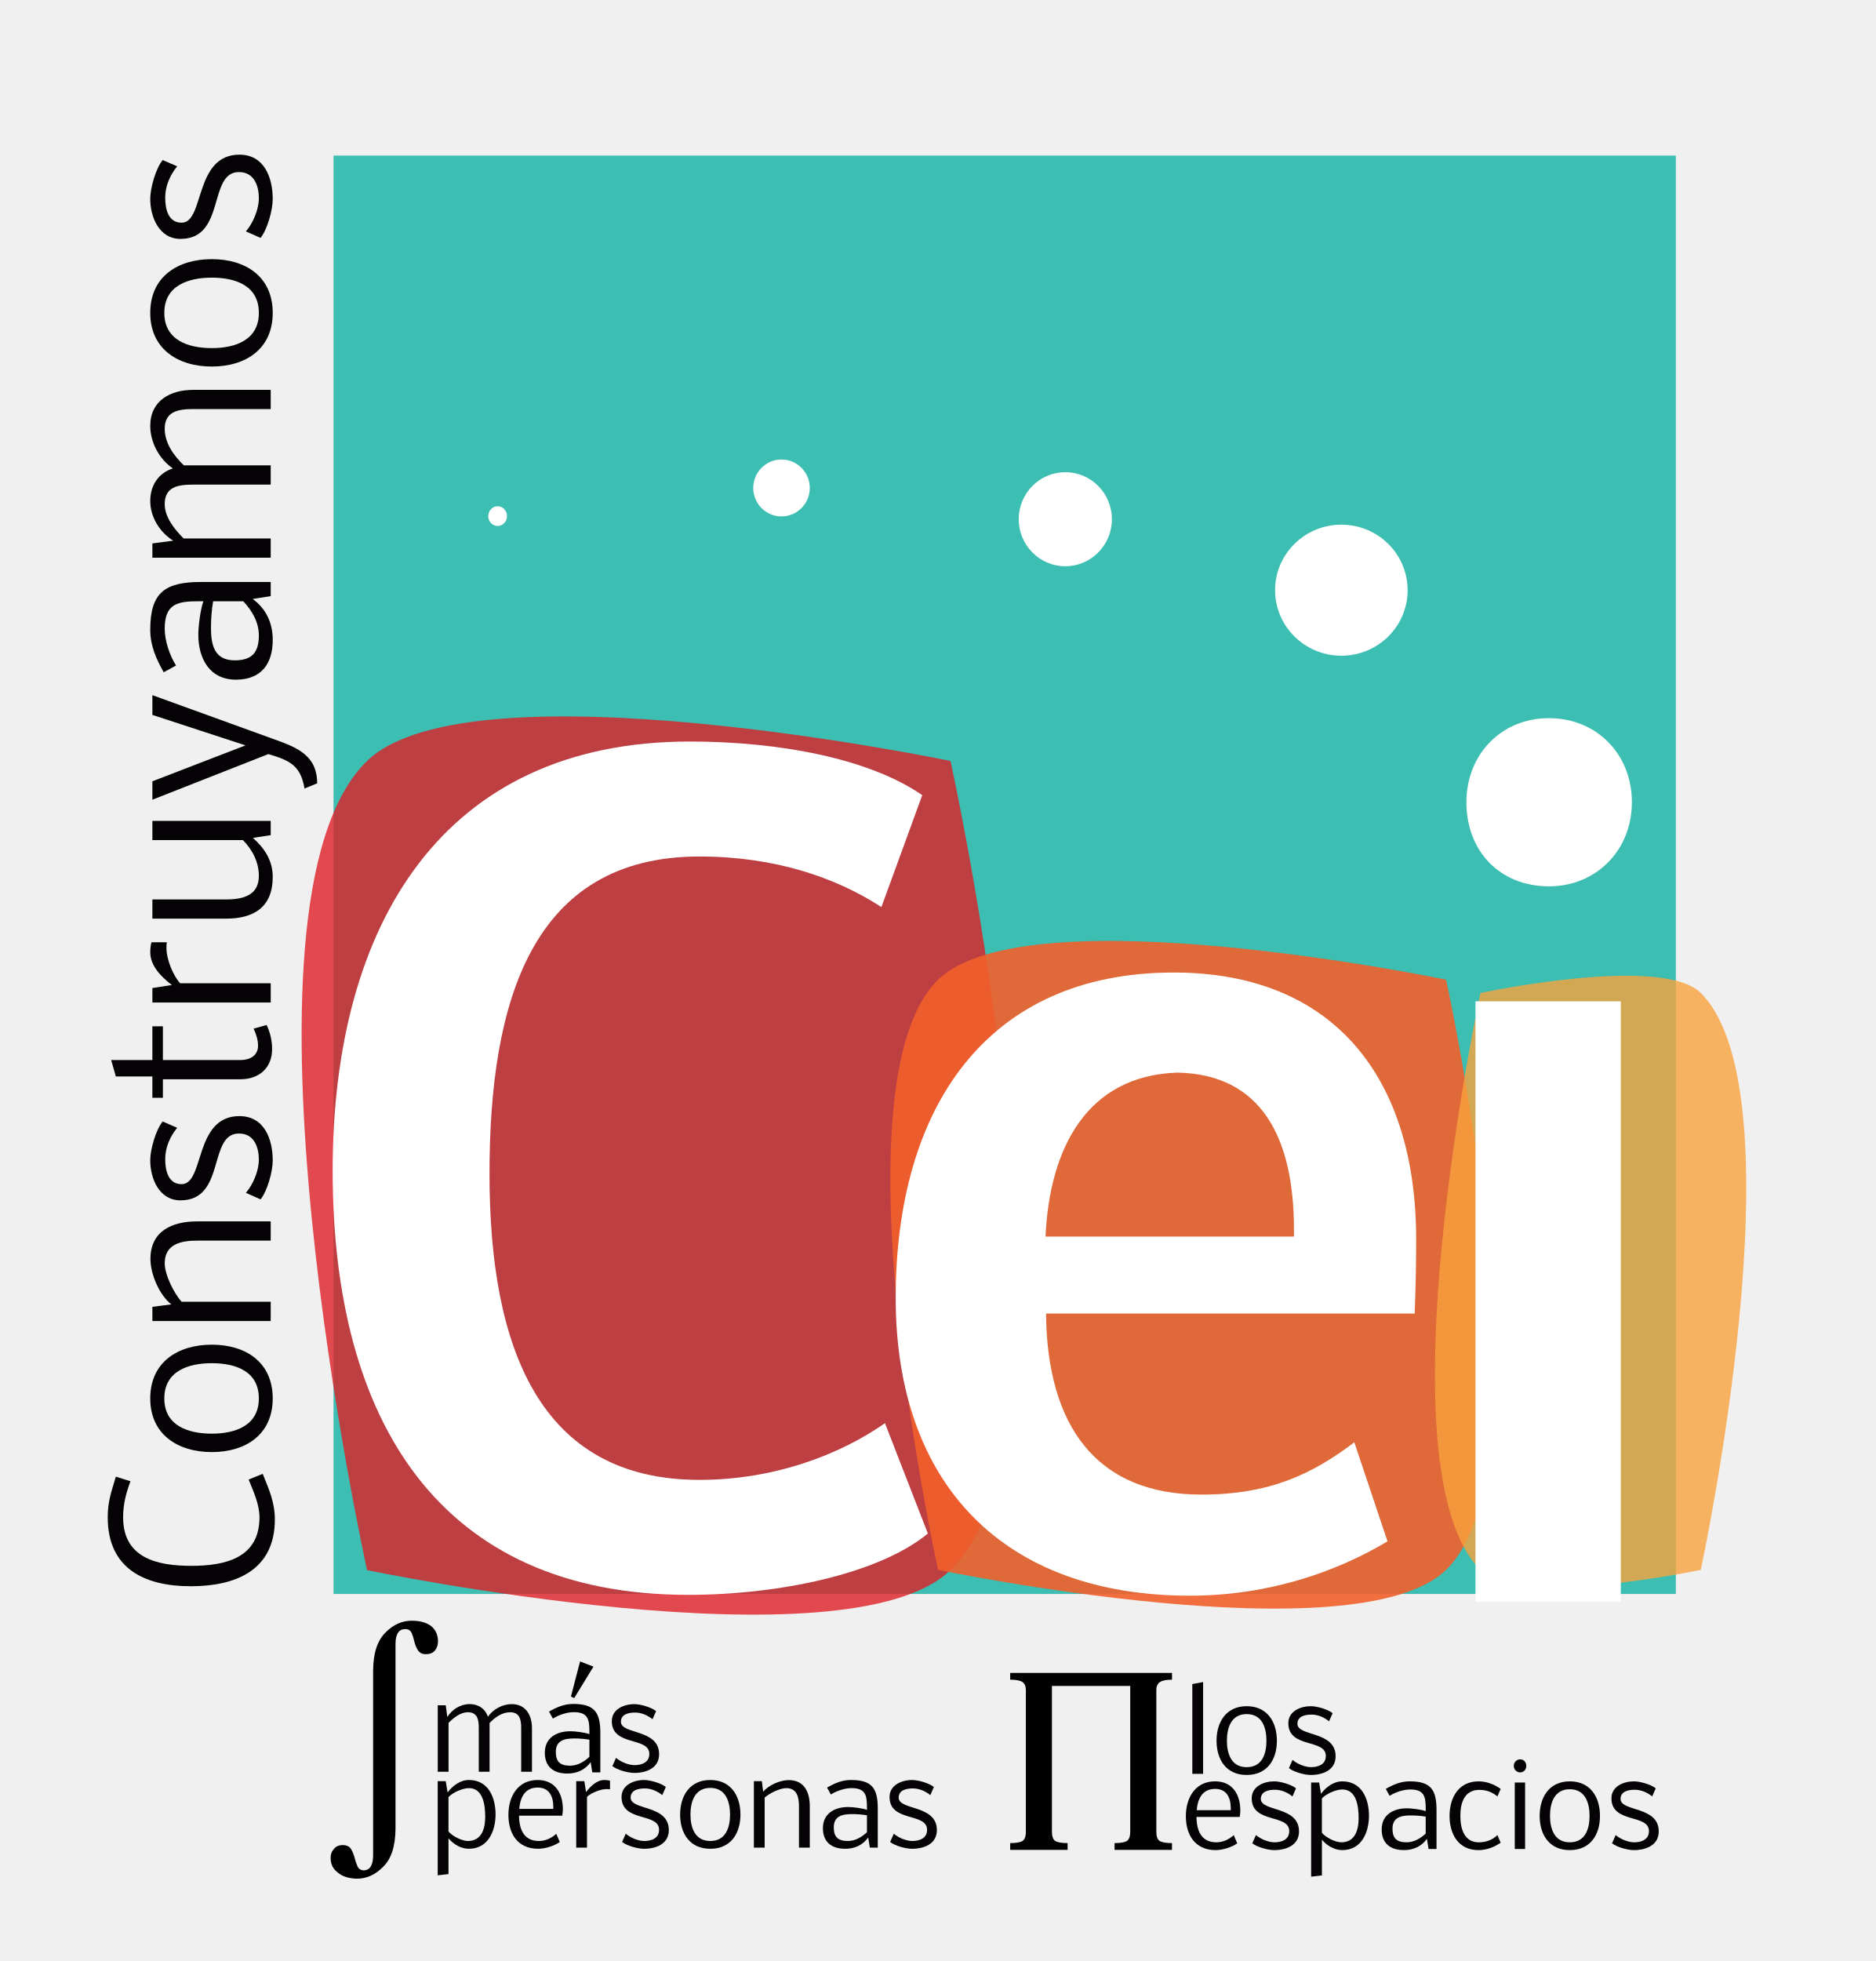
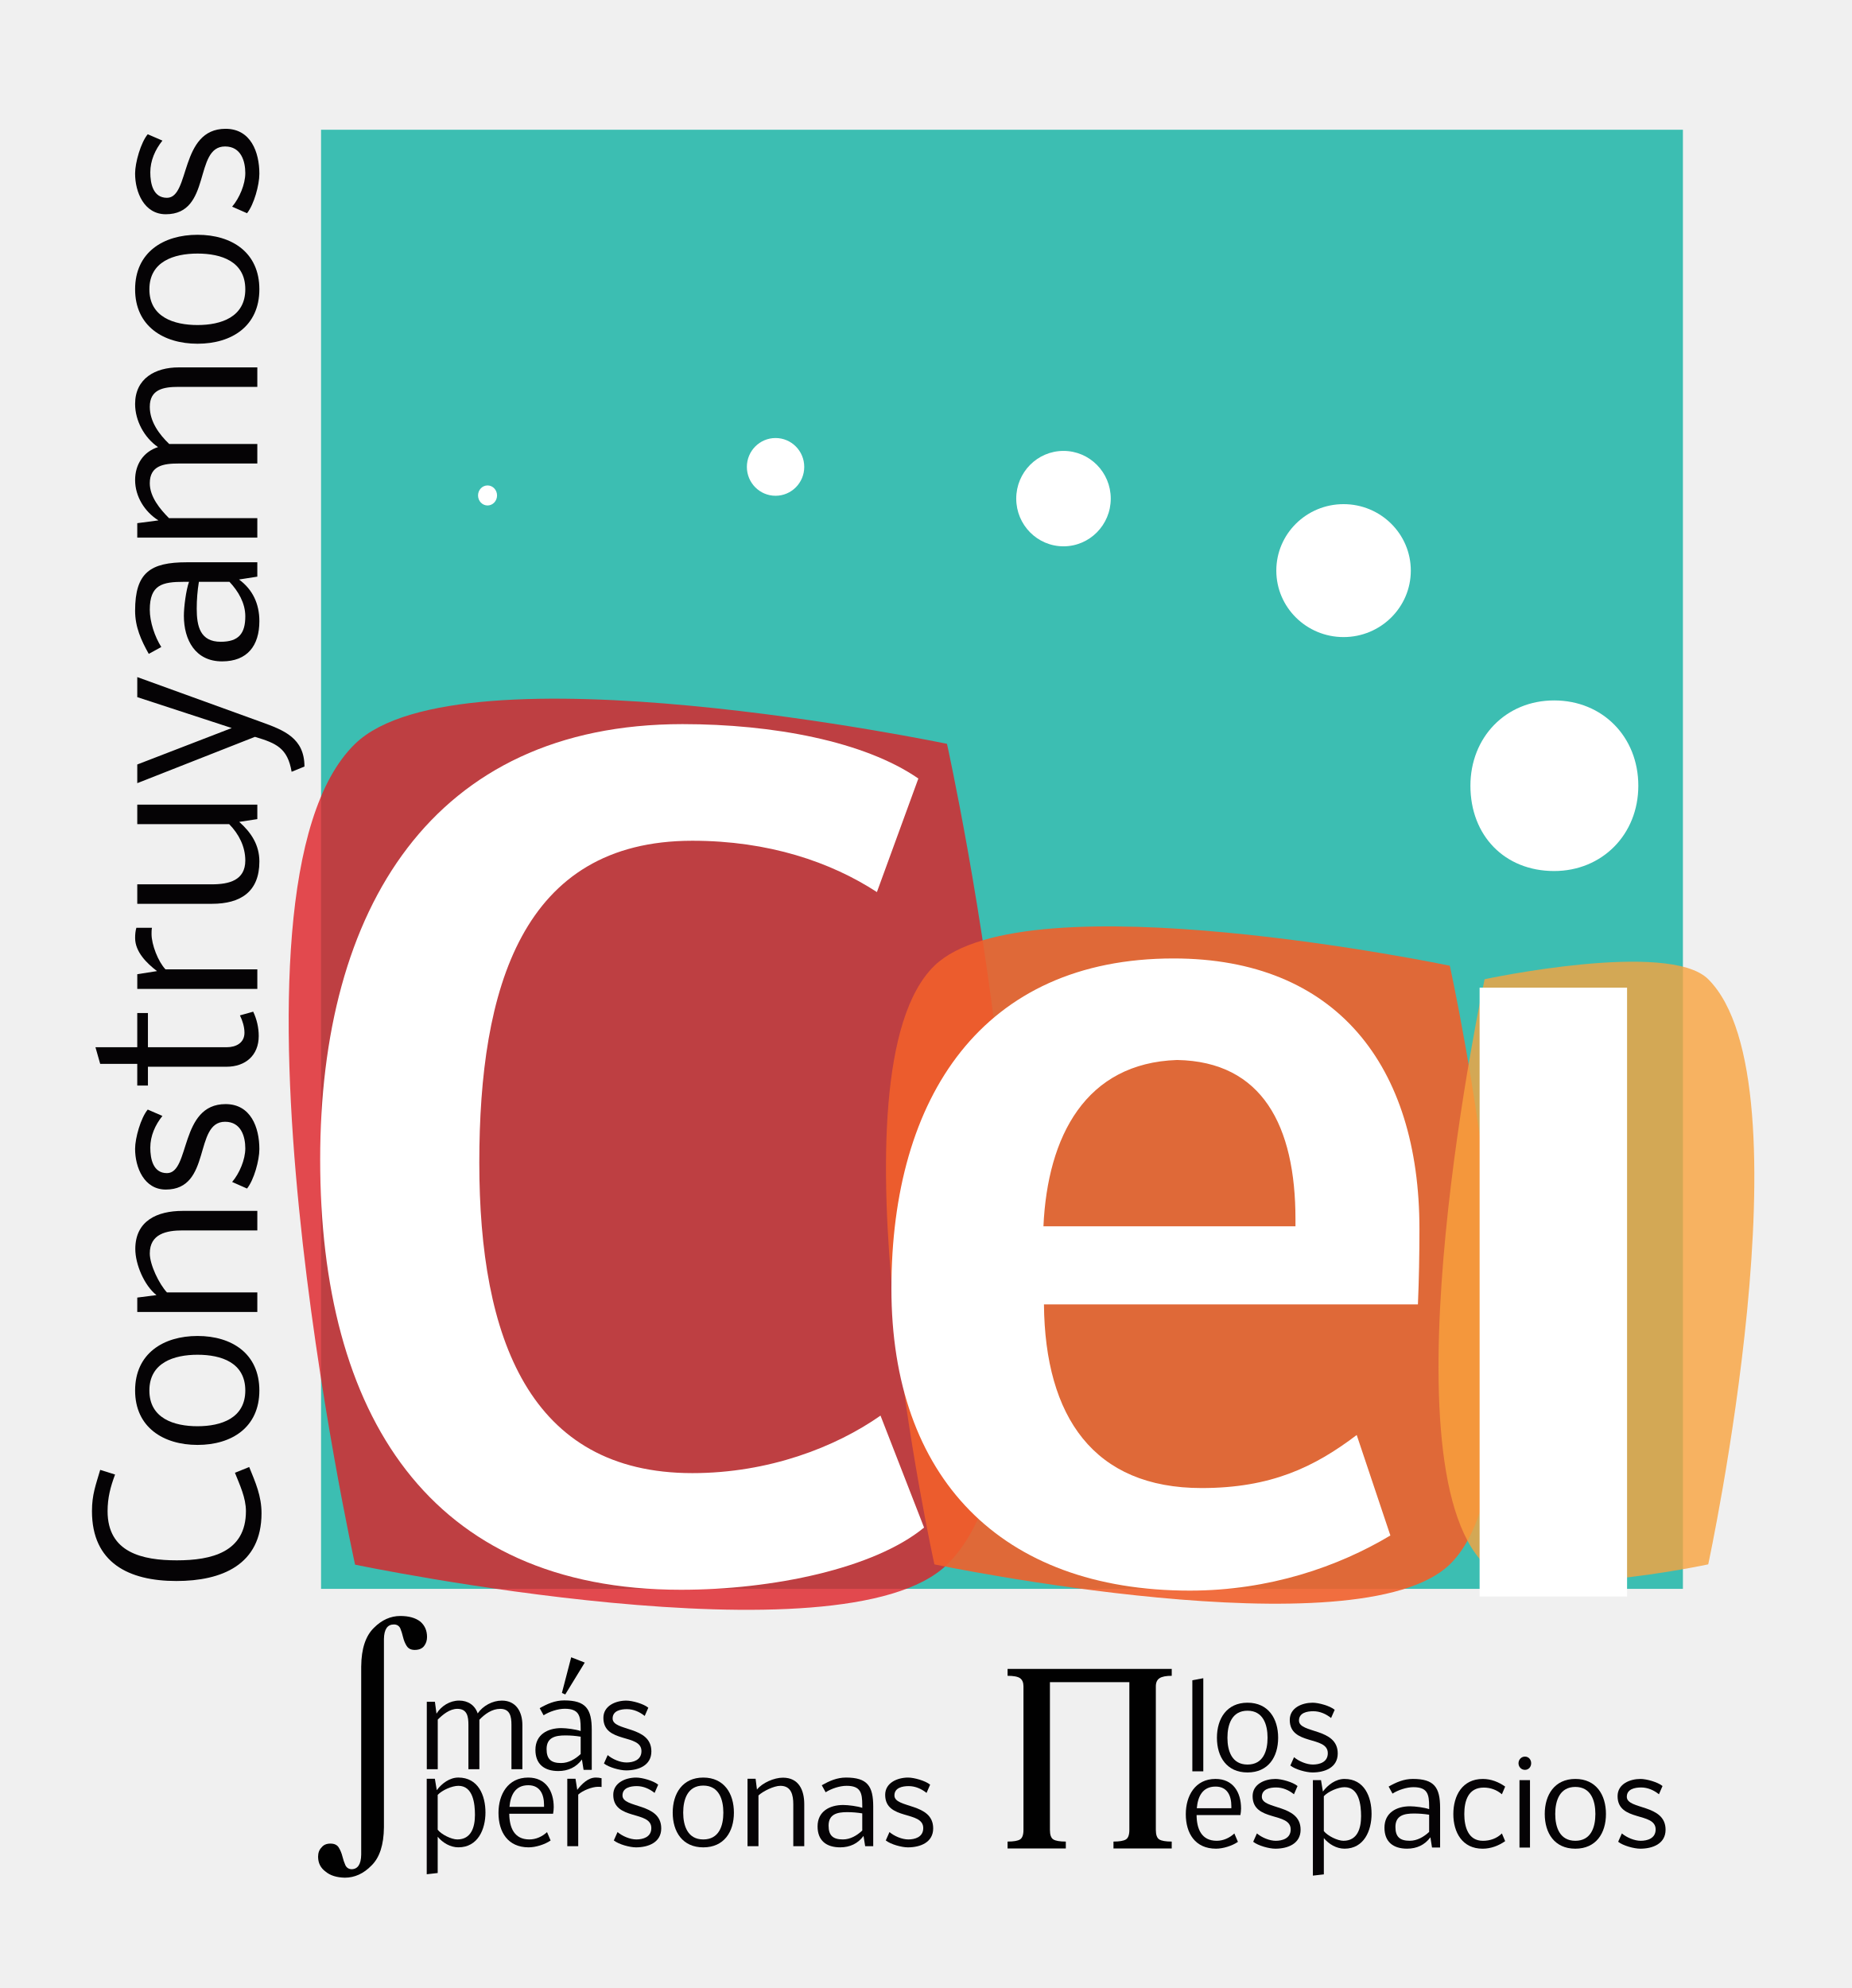
- <svg xmlns="http://www.w3.org/2000/svg" version="1.1" id="Layer_1" x="0px" y="0px" width="158.444px" height="165.639px" viewBox="0 0 158.444 165.639" enable-background="new 0 0 158.444 165.639" xml:space="preserve">
-   <rect x="28.176" y="13.142" fill="#3CBEB2" width="113.397" height="121.495" />
-   <path opacity="0.8" fill="#DF1F26" d="M80.296,64.276c0,0-40.574-8.462-49.287,0c-12.44,12.082,0,68.346,0,68.346  s40.574,8.462,49.287,0C92.736,120.54,80.296,64.276,80.296,64.276z" />
-   <path opacity="0.9" fill="#F15F2B" d="M122.163,82.751c0,0-35.328-7.367-42.915,0c-9.073,8.812,0,49.849,0,49.849  s35.328,7.368,42.915,0C131.236,123.788,122.163,82.751,122.163,82.751z" />
-   <path opacity="0.8" fill="#F9A23D" d="M143.682,83.875c-3.291-3.282-18.619,0-18.619,0s-8.64,40.11,0,48.722  c3.292,3.282,18.619,0,18.619,0S152.321,92.487,143.682,83.875z" />
+ <svg xmlns="http://www.w3.org/2000/svg" version="1.1" id="Layer_1" x="0px" y="0px" width="612px" height="657px" viewBox="-226.778 -245.68 612 657" enable-background="new -226.778 -245.68 612 657" xml:space="preserve">
+   <rect x="-120.675" y="-202.803" fill="#3CBEB2" width="450.076" height="482.212" />
+   <path opacity="0.8" fill="#DF1F26" enable-background="new    " d="M86.189,0.145c0,0-161.037-33.583-195.619,0  c-49.377,47.957,0,271.268,0,271.268s161.037,33.588,195.619,0C135.562,223.46,86.189,0.145,86.189,0.145z" />
+   <path opacity="0.9" fill="#F15F2B" enable-background="new    " d="M252.362,73.475c0,0-140.22-29.239-170.329,0  c-36.014,34.971,0,197.849,0,197.849s140.218,29.243,170.329,0C288.366,236.351,252.362,73.475,252.362,73.475z" />
+   <path opacity="0.8" fill="#F9A23D" enable-background="new    " d="M337.769,77.935c-13.063-13.027-73.902,0-73.902,0  s-34.288,159.195,0,193.377c13.067,13.027,73.902,0,73.902,0S372.054,112.115,337.769,77.935z" />
  <g>
-     <path fill="#050305" d="M16.165,132.262c2.889,0,5.755-0.676,5.755-4.096c0-1.119-0.513-2.18-0.915-3.195l1.188-0.48   c0.522,1.281,1.026,2.41,1.026,3.848c0,4.309-3.326,5.645-7.089,5.645c-3.968,0-7.029-1.516-7.029-5.816   c0-1.377,0.309-2.152,0.685-3.438l1.239,0.387c-0.385,1.025-0.624,1.938-0.624,3.051C10.401,131.621,13.301,132.262,16.165,132.262   z" />
-     <path fill="#050305" d="M12.693,118.121c0-3.078,2.352-4.541,5.199-4.541c2.856,0,5.147,1.471,5.147,4.541   c0,3.068-2.301,4.531-5.147,4.531C15.053,122.652,12.693,121.189,12.693,118.121z M21.868,118.121c0-2.326-2-2.977-3.976-2.977   c-1.967,0-4.011,0.658-4.011,2.977s2.044,2.975,4.011,2.975S21.868,120.428,21.868,118.121z" />
-     <path fill="#050305" d="M22.869,109.955v1.627h-9.996v-1.199l1.599-0.205c-1.018-0.803-1.763-2.564-1.763-3.84   c0-2.352,1.822-3.172,3.942-3.172h6.218v1.625h-6.218c-1.342,0-2.736,0.283-2.736,1.916c0,0.949,0.778,2.547,1.43,3.248H22.869z" />
-     <path fill="#050305" d="M20.773,100.756c0.607-0.709,1.095-1.863,1.095-2.797c0-0.957-0.333-2.215-1.685-2.215   c-2.633,0-1.086,5.645-4.935,5.645c-1.804,0-2.556-1.836-2.556-3.396c0-0.887,0.471-2.57,1.052-3.264l1.223,0.531   c-0.606,0.75-1.01,1.666-1.01,2.639c0,0.934,0.231,2.123,1.387,2.123c1.949,0,1.035-5.748,4.882-5.748   c2.095,0,2.813,1.934,2.813,3.746c0,0.934-0.445,2.559-1.026,3.285L20.773,100.756z" />
-     <path fill="#050305" d="M22.987,88.605c0,1.615-1.11,2.557-2.685,2.557h-6.541v1.566h-0.889v-1.805H9.786l-0.394-1.385h3.48v-2.848   h0.889v2.848h6.559c0.786,0,1.479-0.369,1.479-1.207c0-0.496-0.163-1.002-0.376-1.445l1.103-0.309   C22.826,87.211,22.987,87.902,22.987,88.605z" />
-     <path fill="#050305" d="M12.797,79.592h1.299c-0.034,0.172-0.034,0.359-0.034,0.53c0,0.863,0.547,2.291,1.162,2.933h7.646v1.625   h-9.996v-1.223l1.642-0.258c-0.847-0.648-1.821-1.598-1.821-2.752C12.693,80.156,12.718,79.867,12.797,79.592z" />
-     <path fill="#050305" d="M20.525,70.961h-7.652v-1.624h9.996v1.206l-1.506,0.23c1.001,0.89,1.677,1.924,1.677,3.3   c0,2.522-1.564,3.522-3.951,3.522h-6.216v-1.622h6.216c1.42,0,2.779-0.328,2.779-1.983C21.868,72.835,21.338,71.791,20.525,70.961z   " />
-     <path fill="#050305" d="M12.873,60.387v-1.669l10.313,3.736c1.897,0.683,3.608,1.343,3.608,3.712l-1.068,0.436   c-0.335-1.966-1.267-2.377-3.055-2.907l-9.798,3.854v-1.554l7.866-3.036L12.873,60.387z" />
-     <path fill="#050305" d="M16.771,50.785c-1.813,0-2.856,0.237-2.856,2.324c0,1.008,0.412,2.248,0.958,3.104l-1.042,0.572   c-0.642-1.137-1.138-2.248-1.138-3.592c0-3.172,1.257-4.036,4.31-4.036h5.866v1.198l-1.523,0.238   c1.146,0.84,1.694,2.037,1.694,3.464c0,2.044-1,3.353-3.105,3.353c-2.222,0-3.181-1.779-3.181-3.797   c0-0.735,0.181-2.138,0.428-2.828H16.771z M20.551,50.785h-2.547c-0.121,0.741-0.181,1.485-0.181,2.237   c0,1.471,0.291,2.755,2,2.755c1.489,0,2.045-0.684,2.045-2.12C21.868,52.553,21.286,51.57,20.551,50.785z" />
-     <path fill="#050305" d="M12.693,35.975c0-2.13,1.692-3.044,3.625-3.044h6.551v1.622h-6.567c-1.231,0-2.387,0.197-2.387,1.659   c0,1.224,0.771,2.283,1.617,3.096h7.337v1.626h-6.567c-1.231,0-2.387,0.17-2.387,1.642c0,1.129,0.848,2.154,1.599,2.907h7.355   v1.623h-9.996v-1.204l1.761-0.232c-1.146-0.719-1.94-1.991-1.94-3.36c0-1.282,0.667-2.343,1.907-2.743   C13.454,38.778,12.693,37.366,12.693,35.975z" />
-     <path fill="#050305" d="M12.693,26.428c0-3.079,2.352-4.539,5.199-4.539c2.856,0,5.147,1.471,5.147,4.539   c0,3.069-2.301,4.532-5.147,4.532C15.053,30.96,12.693,29.497,12.693,26.428z M21.868,26.428c0-2.325-2-2.976-3.976-2.976   c-1.967,0-4.011,0.659-4.011,2.976s2.044,2.976,4.011,2.976S21.868,28.737,21.868,26.428z" />
-     <path fill="#050305" d="M20.773,19.547c0.607-0.711,1.095-1.865,1.095-2.796c0-0.959-0.333-2.217-1.685-2.217   c-2.633,0-1.086,5.645-4.935,5.645c-1.804,0-2.556-1.838-2.556-3.395c0-0.89,0.471-2.573,1.052-3.266l1.223,0.529   c-0.606,0.753-1.01,1.669-1.01,2.642c0,0.934,0.231,2.121,1.387,2.121c1.949,0,1.035-5.746,4.882-5.746   c2.095,0,2.813,1.933,2.813,3.746c0,0.932-0.445,2.556-1.026,3.283L20.773,19.547z" />
+     <path fill="#050305" d="M-168.344,269.984c11.466,0,22.843-2.684,22.843-16.257c0-4.44-2.038-8.657-3.633-12.681l4.714-1.904   c2.071,5.084,4.071,9.561,4.071,15.272c0,17.102-13.199,22.401-28.135,22.401c-15.747,0-27.9-6.018-27.9-23.082   c0-5.463,1.23-8.541,2.721-13.647l4.917,1.54c-1.528,4.064-2.477,7.688-2.477,12.107   C-191.224,267.44-179.714,269.984-168.344,269.984z" />
+     <path fill="#050305" d="M-182.128,213.86c0-12.219,9.339-18.024,20.635-18.024c11.339,0,20.431,5.84,20.431,18.024   c0,12.175-9.135,17.98-20.431,17.98C-172.76,231.84-182.128,226.034-182.128,213.86z M-145.709,213.86   c0-9.231-7.937-11.819-15.783-11.819c-7.805,0-15.919,2.613-15.919,11.819c0,9.202,8.114,11.806,15.919,11.806   C-153.686,225.665-145.709,223.015-145.709,213.86z" />
+     <path fill="#050305" d="M-141.737,181.448v6.457h-39.676v-4.758l6.346-0.816c-4.039-3.186-6.996-10.174-6.996-15.238   c0-9.34,7.229-12.592,15.645-12.592h24.682v6.45h-24.682c-5.326,0-10.856,1.125-10.856,7.604c0,3.769,3.086,10.11,5.674,12.893   H-141.737z" />
+     <path fill="#050305" d="M-150.058,144.938c2.412-2.816,4.349-7.399,4.349-11.101c0-3.799-1.322-8.793-6.688-8.793   c-10.45,0-4.312,22.403-19.587,22.403c-7.161,0-10.148-7.288-10.148-13.478c0-3.521,1.872-10.2,4.18-12.956l4.854,2.107   c-2.407,2.979-4.008,6.614-4.008,10.474c0,3.709,0.914,8.426,5.503,8.426c7.736,0,4.108-22.813,19.376-22.813   c8.313,0,11.166,7.678,11.166,14.869c0,3.706-1.768,10.158-4.074,13.038L-150.058,144.938z" />
+     <path fill="#050305" d="M-141.273,96.708c0,6.409-4.403,10.151-10.652,10.151h-25.963v6.214h-3.528v-7.164h-12.249l-1.564-5.497   h13.813V89.108h3.528v11.305h26.033c3.119,0,5.87-1.466,5.87-4.788c0-1.971-0.647-3.98-1.493-5.736l4.379-1.227   C-141.907,91.175-141.273,93.919-141.273,96.708z" />
+     <path fill="#050305" d="M-181.715,60.935h5.156c-0.135,0.684-0.135,1.429-0.135,2.104c0,3.422,2.171,9.097,4.614,11.64h30.347   v6.451h-39.675v-4.853l6.516-1.023c-3.359-2.573-7.228-6.346-7.228-10.923C-182.128,63.177-182.029,62.029-181.715,60.935z" />
+     <path fill="#050305" d="M-151.042,26.679h-30.37v-6.444h39.676v4.787l-5.98,0.913c3.971,3.533,6.659,7.638,6.659,13.101   c0,10.007-6.209,13.977-15.682,13.977h-24.673v-6.439h24.673c5.634,0,11.03-1.302,11.03-7.87   C-145.709,34.118-147.813,29.977-151.042,26.679z" />
+     <path fill="#050305" d="M-181.412-15.289v-6.625l40.931,14.832c7.534,2.709,14.323,5.326,14.323,14.732l-4.242,1.728   c-1.329-7.805-5.023-9.436-12.124-11.54l-38.888,15.3V6.97l31.219-12.048L-181.412-15.289z" />
+     <path fill="#050305" d="M-165.942-53.398c-7.195,0-11.333,0.937-11.333,9.222c0,4.004,1.635,8.921,3.802,12.322l-4.138,2.269   c-2.547-4.514-4.518-8.922-4.518-14.256c0-12.591,4.994-16.017,17.109-16.017h23.282v4.751l-6.047,0.944   c4.551,3.334,6.726,8.088,6.726,13.751c0,8.109-3.968,13.307-12.326,13.307c-8.819,0-12.625-7.061-12.625-15.072   c0-2.916,0.717-8.483,1.698-11.222H-165.942L-165.942-53.398z M-150.941-53.398h-10.105c-0.48,2.939-0.717,5.892-0.717,8.877   c0,5.841,1.151,10.936,7.937,10.936c5.906,0,8.118-2.714,8.118-8.413C-145.709-46.381-148.019-50.287-150.941-53.398z" />
+     <path fill="#050305" d="M-182.128-112.179c0-8.453,6.718-12.083,14.388-12.083h26.003v6.438h-26.065   c-4.888,0-9.473,0.782-9.473,6.585c0,4.858,3.057,9.063,6.419,12.289h29.118v6.453h-26.065c-4.888,0-9.473,0.675-9.473,6.518   c0,4.482,3.363,8.546,6.346,11.537h29.192v6.44h-39.676v-4.779l6.991-0.919c-4.551-2.85-7.703-7.903-7.703-13.336   c0-5.087,2.646-9.299,7.571-10.886C-179.106-101.058-182.128-106.658-182.128-112.179z" />
+     <path fill="#050305" d="M-182.128-150.073c0-12.219,9.339-18.014,20.635-18.014c11.339,0,20.431,5.836,20.431,18.014   c0,12.182-9.135,17.988-20.431,17.988C-172.76-132.085-182.128-137.891-182.128-150.073z M-145.709-150.073   c0-9.229-7.937-11.809-15.783-11.809c-7.805,0-15.919,2.614-15.919,11.809c0,9.199,8.114,11.813,15.919,11.813   C-153.686-138.26-145.709-140.911-145.709-150.073z" />
+     <path fill="#050305" d="M-150.058-177.382c2.412-2.823,4.349-7.404,4.349-11.095c0-3.806-1.322-8.801-6.688-8.801   c-10.45,0-4.312,22.403-19.587,22.403c-7.161,0-10.148-7.293-10.148-13.474c0-3.533,1.872-10.209,4.18-12.964l4.854,2.101   c-2.407,2.99-4.008,6.625-4.008,10.487c0,3.706,0.914,8.417,5.503,8.417c7.736,0,4.108-22.806,19.376-22.806   c8.313,0,11.166,7.674,11.166,14.869c0,3.699-1.768,10.148-4.074,13.031L-150.058-177.382z" />
  </g>
  <g>
-     <path fill="#FFFFFF" d="M41.353,99.148c0,14.631,4.188,25.852,17.74,25.852c6.345,0,11.913-2.156,15.668-4.789l3.626,9.322   c-4.145,3.41-12.604,5.18-20.243,5.18c-20.978,0-30.041-14.633-30.041-35.826c0-20.846,9.324-36.253,30.171-36.253   c7.51,0,15.148,1.424,19.637,4.531l-3.451,9.453c-3.842-2.504-9.021-4.273-15.366-4.273C44.894,72.345,41.353,84.646,41.353,99.148   z" />
-     <path fill="#FFFFFF" d="M114.412,121.826l2.803,8.367c-4.332,2.59-10.068,4.59-16.696,4.59c-15.76,0-24.851-9.432-24.851-25.152   c0-15.973,7.604-27.485,23.492-27.485c13.551,0,20.475,8.923,20.475,22.517c0,2.166-0.04,4.248-0.126,6.287h-31.14   c0.085,9.387,4.164,15.293,13.127,15.293C107.274,126.242,110.884,124.502,114.412,121.826z M99.458,90.6   c-7.606,0.254-10.791,6.33-11.132,13.85h20.987v-0.596C109.313,96.078,106.553,90.729,99.458,90.6z" />
-     <path fill="#FFFFFF" d="M123.88,67.763c0-4.021,2.934-7.102,6.97-7.102s7.011,3.038,7.011,7.102c0,4.064-3.019,7.103-7.011,7.103   C126.728,74.865,123.88,71.913,123.88,67.763z M124.646,84.576h12.278v50.699h-12.278V84.576z" />
-     <ellipse fill="#FFFFFF" cx="113.317" cy="49.852" rx="5.599" ry="5.534" />
-     <ellipse fill="#FFFFFF" cx="89.997" cy="43.857" rx="3.935" ry="3.972" />
-     <ellipse fill="#FFFFFF" cx="66.021" cy="41.216" rx="2.388" ry="2.404" />
-     <ellipse fill="#FFFFFF" cx="42.039" cy="43.594" rx="0.791" ry="0.834" />
+     <path fill="#FFFFFF" d="M-68.374,138.552c0,58.068,16.622,102.609,70.411,102.609c25.182,0,47.281-8.557,62.184-19.007   l14.393,36.999C62.161,272.687,28.589,279.71-1.734,279.71c-83.259,0-119.232-58.076-119.232-142.192   C-120.966,54.783-83.955-6.37-1.217-6.37c29.809,0,60.123,5.651,77.941,17.984L63.029,49.135   C47.78,39.197,27.222,32.172,2.04,32.172C-54.321,32.172-68.374,80.995-68.374,138.552z" />
+     <path fill="#FFFFFF" d="M221.597,228.566l11.127,33.205c-17.195,10.283-39.965,18.22-66.269,18.22   c-62.552,0-98.634-37.438-98.634-99.83c0-63.396,30.18-109.088,93.24-109.088c53.784,0,81.267,35.415,81.267,89.372   c0,8.598-0.161,16.859-0.502,24.954H118.234c0.336,37.253,16.527,60.697,52.102,60.697   C193.265,246.093,207.591,239.187,221.597,228.566z M162.241,104.627c-30.187,1.007-42.826,25.123-44.177,54.972h83.292v-2.369   C201.357,126.37,190.404,105.137,162.241,104.627z" />
+     <path fill="#FFFFFF" d="M259.175,13.988c0-15.958,11.644-28.187,27.664-28.187c16.018,0,27.826,12.055,27.826,28.187   s-11.982,28.192-27.826,28.192C270.48,42.176,259.175,30.46,259.175,13.988z M262.214,80.718h48.733V281.94h-48.733V80.718z" />
+     <path fill="#FFFFFF" d="M217.249-79.068c12.273,0,22.226,9.837,22.226,21.964c0,12.132-9.952,21.967-22.226,21.967   c-12.271,0-22.223-9.835-22.223-21.967C195.027-69.231,204.978-79.068,217.249-79.068z" />
+     <ellipse fill="#FFFFFF" cx="124.693" cy="-80.896" rx="15.619" ry="15.766" />
+     <ellipse fill="#FFFFFF" cx="29.532" cy="-91.378" rx="9.48" ry="9.542" />
+     <path fill="#FFFFFF" d="M-65.65-85.252c1.731,0,3.138,1.48,3.138,3.312c0,1.83-1.406,3.31-3.138,3.31   c-1.738,0-3.141-1.48-3.141-3.31C-68.791-83.771-67.388-85.252-65.65-85.252z" />
  </g>
  <g>
-     <path fill="#050305" d="M43.232,143.941c1.196,0,1.709,0.951,1.709,2.037v3.678H44.03v-3.688c0-0.691-0.111-1.34-0.933-1.34   c-0.688,0-1.282,0.432-1.738,0.908v4.119h-0.912v-3.688c0-0.691-0.097-1.34-0.922-1.34c-0.633,0-1.21,0.475-1.632,0.898v4.129   h-0.912v-5.613h0.676l0.131,0.988c0.402-0.645,1.117-1.09,1.887-1.09c0.721,0,1.313,0.375,1.542,1.07   C41.657,144.371,42.45,143.941,43.232,143.941z" />
-     <path fill="#050305" d="M52.042,148.479c0.396,0.342,1.044,0.615,1.567,0.615c0.54,0,1.245-0.186,1.245-0.945   c0-1.479-3.169-0.611-3.169-2.771c0-1.012,1.032-1.436,1.904-1.436c0.502,0,1.447,0.264,1.837,0.592l-0.301,0.686   c-0.42-0.34-0.936-0.566-1.479-0.566c-0.524,0-1.192,0.131-1.192,0.777c0,1.096,3.227,0.582,3.227,2.742   c0,1.176-1.085,1.58-2.103,1.58c-0.524,0-1.435-0.25-1.846-0.576L52.042,148.479z" />
-     <path fill="#050305" d="M37.889,155.277v3.02l-0.913,0.105v-7.951h0.678l0.159,0.951c0.417-0.561,1.069-1.053,1.796-1.053   c1.651,0,2.256,1.479,2.256,2.91c0,1.406-0.634,2.9-2.251,2.9C38.946,156.16,38.306,155.785,37.889,155.277z M39.613,151.037   c-0.527,0-1.354,0.359-1.725,0.756v2.9c0.312,0.402,1.147,0.809,1.634,0.809c1.161,0,1.468-1.027,1.468-2.045   C40.99,152.533,40.841,151.037,39.613,151.037z" />
-     <path fill="#050305" d="M45.523,155.502c0.543,0,1.062-0.23,1.469-0.609l0.298,0.697c-0.476,0.33-1.238,0.57-1.825,0.57   c-1.737,0-2.515-1.277-2.515-2.871c0-1.531,0.782-2.939,2.473-2.939c1.469,0,2.127,1.119,2.127,2.469   c0,0.184-0.023,0.365-0.054,0.543h-3.648C43.859,154.5,44.245,155.502,45.523,155.502z M45.428,150.988   c-1.093,0-1.479,0.84-1.562,1.801h2.876v-0.166C46.742,151.752,46.411,150.988,45.428,150.988z" />
-     <path fill="#050305" d="M51.534,150.406v0.73c-0.095-0.018-0.2-0.018-0.298-0.018c-0.484,0-1.285,0.309-1.646,0.652v4.293h-0.911   v-5.613h0.685l0.145,0.922c0.365-0.477,0.898-1.023,1.546-1.023C51.217,150.35,51.381,150.365,51.534,150.406z" />
-     <path fill="#050305" d="M52.864,154.887c0.397,0.342,1.045,0.615,1.569,0.615c0.538,0,1.244-0.186,1.244-0.945   c0-1.479-3.17-0.611-3.17-2.771c0-1.012,1.033-1.436,1.905-1.436c0.502,0,1.447,0.264,1.837,0.592l-0.301,0.686   c-0.421-0.34-0.937-0.566-1.481-0.566c-0.523,0-1.191,0.131-1.191,0.777c0,1.096,3.226,0.582,3.226,2.742   c0,1.176-1.083,1.58-2.102,1.58c-0.523,0-1.436-0.25-1.846-0.576L52.864,154.887z" />
-     <path fill="#050305" d="M60.003,150.35c1.729,0,2.55,1.322,2.55,2.92c0,1.605-0.826,2.891-2.55,2.891s-2.546-1.291-2.546-2.891   C57.457,151.676,58.279,150.35,60.003,150.35z M60.003,155.502c1.306,0,1.671-1.123,1.671-2.232c0-1.105-0.37-2.252-1.671-2.252   c-1.302,0-1.673,1.146-1.673,2.252C58.33,154.373,58.705,155.502,60.003,155.502z" />
-     <path fill="#050305" d="M64.598,156.064h-0.911v-5.613h0.673l0.113,0.898c0.451-0.57,1.439-0.99,2.157-0.99   c1.32,0,1.781,1.023,1.781,2.215v3.49h-0.913v-3.49c0-0.756-0.159-1.537-1.076-1.537c-0.533,0-1.431,0.438-1.824,0.801V156.064z" />
-     <path fill="#050305" d="M73.24,152.641c0-1.02-0.135-1.604-1.305-1.604c-0.567,0-1.265,0.23-1.743,0.537l-0.323-0.586   c0.639-0.359,1.264-0.639,2.018-0.639c1.782,0,2.267,0.707,2.267,2.418v3.297h-0.672l-0.136-0.855   c-0.47,0.643-1.141,0.951-1.945,0.951c-1.146,0-1.882-0.561-1.882-1.742c0-1.25,1.001-1.785,2.133-1.785   c0.414,0,1.2,0.1,1.589,0.238V152.641z M73.24,154.762v-1.43c-0.416-0.068-0.834-0.102-1.257-0.102   c-0.826,0-1.547,0.164-1.547,1.125c0,0.834,0.385,1.146,1.191,1.146C72.247,155.502,72.798,155.176,73.24,154.762z" />
-     <path fill="#050305" d="M75.507,154.887c0.398,0.342,1.046,0.615,1.568,0.615c0.54,0,1.244-0.186,1.244-0.945   c0-1.479-3.17-0.611-3.17-2.771c0-1.012,1.033-1.436,1.909-1.436c0.499,0,1.444,0.264,1.834,0.592l-0.298,0.686   c-0.423-0.34-0.938-0.566-1.485-0.566c-0.522,0-1.19,0.131-1.19,0.777c0,1.096,3.227,0.582,3.227,2.742   c0,1.176-1.086,1.58-2.104,1.58c-0.522,0-1.435-0.25-1.843-0.576L75.507,154.887z" />
+     <path fill="#050305" d="M-60.918,316.337c4.748,0,6.782,3.771,6.782,8.084v14.6h-3.614v-14.637c0-2.746-0.439-5.319-3.702-5.319   c-2.728,0-5.091,1.712-6.899,3.604v16.345h-3.621V324.38c0-2.746-0.385-5.318-3.658-5.318c-2.51,0-4.804,1.882-6.479,3.561v16.387   h-3.618v-22.273h2.684l0.521,3.916c1.594-2.557,4.43-4.322,7.49-4.322c2.86,0,5.208,1.487,6.121,4.245   C-67.167,318.045-64.018,316.337-60.918,316.337z" />
+     <path fill="#050305" d="M-25.949,334.347c1.57,1.359,4.143,2.443,6.217,2.443c2.145,0,4.943-0.738,4.943-3.754   c0-5.865-12.577-2.421-12.577-10.996c0-4.013,4.094-5.7,7.557-5.7c1.993,0,5.743,1.05,7.29,2.353l-1.192,2.721   c-1.668-1.349-3.718-2.248-5.873-2.248c-2.078,0-4.729,0.523-4.729,3.084c0,4.35,12.806,2.313,12.806,10.883   c0,4.671-4.305,6.272-8.346,6.272c-2.08,0-5.697-0.989-7.329-2.285L-25.949,334.347z" />
+     <path fill="#050305" d="M-82.124,361.327v11.99l-3.626,0.413v-31.554h2.691l0.631,3.771c1.658-2.225,4.245-4.178,7.13-4.178   c6.555,0,8.958,5.873,8.958,11.551c0,5.58-2.521,11.51-8.94,11.51C-77.931,364.835-80.466,363.347-82.124,361.327z    M-75.284,344.502c-2.09,0-5.372,1.422-6.843,3.001v11.506c1.239,1.598,4.554,3.215,6.484,3.215c4.607,0,5.829-4.078,5.829-8.117   C-69.814,350.442-70.408,344.502-75.284,344.502z" />
+     <path fill="#050305" d="M-51.826,362.224c2.157,0,4.217-0.916,5.833-2.416l1.187,2.765c-1.895,1.31-4.918,2.263-7.248,2.263   c-6.896,0-9.98-5.068-9.98-11.396c0-6.075,3.101-11.665,9.815-11.665c5.829,0,8.441,4.44,8.441,9.798   c0,0.733-0.091,1.451-0.212,2.155h-14.483C-58.428,358.244-56.894,362.224-51.826,362.224z M-52.202,344.307   c-4.336,0-5.869,3.337-6.198,7.149h11.416v-0.66C-46.985,347.341-48.297,344.307-52.202,344.307z" />
+     <path fill="#050305" d="M-27.964,341.999v2.895c-0.379-0.07-0.794-0.07-1.185-0.07c-1.919,0-5.098,1.226-6.534,2.588v17.035h-3.614   v-22.273h2.716l0.577,3.658c1.45-1.894,3.566-4.061,6.135-4.061C-29.222,341.774-28.574,341.837-27.964,341.999z" />
+     <path fill="#050305" d="M-22.689,359.781c1.575,1.359,4.148,2.443,6.226,2.443c2.138,0,4.939-0.741,4.939-3.754   c0-5.864-12.581-2.424-12.581-10.996c0-4.016,4.103-5.7,7.561-5.7c1.993,0,5.741,1.05,7.291,2.349l-1.193,2.725   c-1.675-1.348-3.72-2.248-5.88-2.248c-2.078,0-4.729,0.52-4.729,3.085c0,4.349,12.806,2.312,12.806,10.886   c0,4.667-4.296,6.269-8.343,6.269c-2.074,0-5.699-0.989-7.328-2.285L-22.689,359.781z" />
+     <path fill="#050305" d="M5.645,341.774c6.863,0,10.124,5.249,10.124,11.588c0,6.376-3.278,11.477-10.124,11.477   c-6.843,0-10.102-5.124-10.102-11.477C-4.457,347.038-1.198,341.774,5.645,341.774z M5.645,362.224   c5.184,0,6.634-4.459,6.634-8.862c0-4.382-1.47-8.937-6.634-8.937c-5.164,0-6.636,4.551-6.636,8.937   C-0.99,357.743,0.497,362.224,5.645,362.224z" />
+     <path fill="#050305" d="M23.885,364.449h-3.618v-22.272h2.67l0.45,3.563c1.79-2.264,5.715-3.932,8.564-3.932   c5.238,0,7.068,4.063,7.068,8.795v13.847h-3.625v-13.847c0-3.004-0.631-6.101-4.27-6.101c-2.116,0-5.678,1.738-7.24,3.178V364.449z   " />
+     <path fill="#050305" d="M58.186,350.865c0-4.045-0.54-6.363-5.184-6.363c-2.248,0-5.017,0.912-6.917,2.134l-1.278-2.329   c2.533-1.426,5.013-2.536,8.007-2.536c7.073,0,8.997,2.805,8.997,9.598v13.081h-2.665l-0.54-3.388   c-1.863,2.551-4.53,3.773-7.722,3.773c-4.547,0-7.467-2.227-7.467-6.914c0-4.963,3.971-7.084,8.464-7.084   c1.642,0,4.762,0.394,6.309,0.943v-0.915H58.186z M58.186,359.286v-5.674c-1.65-0.273-3.315-0.409-4.992-0.409   c-3.273,0-6.138,0.651-6.138,4.466c0,3.311,1.524,4.552,4.729,4.552C54.244,362.224,56.432,360.929,58.186,359.286z" />
+     <path fill="#050305" d="M67.181,359.781c1.58,1.359,4.153,2.443,6.228,2.443c2.141,0,4.933-0.741,4.933-3.754   c0-5.864-12.581-2.424-12.581-10.996c0-4.016,4.101-5.7,7.578-5.7c1.979,0,5.732,1.05,7.28,2.349l-1.185,2.725   c-1.675-1.348-3.722-2.248-5.894-2.248c-2.067,0-4.722,0.52-4.722,3.085c0,4.349,12.809,2.312,12.809,10.886   c0,4.667-4.311,6.269-8.351,6.269c-2.074,0-5.699-0.989-7.316-2.285L67.181,359.781z" />
    <g>
-       <path fill="#010101" d="M49.793,146.244c0-1.031-0.136-1.624-1.322-1.624c-0.574,0-1.278,0.233-1.764,0.544l-0.326-0.593    c0.646-0.365,1.278-0.646,2.041-0.646c1.804,0,2.294,0.715,2.294,2.449v3.334h-0.681l-0.136-0.863    c-0.476,0.65-1.156,0.961-1.968,0.961c-1.162,0-1.905-0.569-1.905-1.764c0-1.266,1.011-1.81,2.159-1.81    c0.417,0,1.215,0.104,1.608,0.244V146.244z M49.793,148.392v-1.447c-0.423-0.069-0.845-0.104-1.273-0.104    c-0.837,0-1.565,0.166-1.565,1.139c0,0.847,0.389,1.161,1.205,1.161C48.787,149.141,49.346,148.811,49.793,148.392z     M48.232,143.303l0.773-2.969l1.129,0.442l-1.624,2.653L48.232,143.303z" />
+       <path fill="#010101" d="M-34.874,325.481c0-4.094-0.54-6.446-5.25-6.446c-2.276,0-5.071,0.92-6.998,2.157l-1.295-2.355    c2.561-1.446,5.071-2.563,8.098-2.563c7.161,0,9.107,2.84,9.107,9.721v13.233h-2.702l-0.543-3.426    c-1.886,2.58-4.584,3.814-7.812,3.814c-4.611,0-7.559-2.261-7.559-7c0-5.027,4.015-7.188,8.567-7.188    c1.658,0,4.823,0.415,6.386,0.972V325.481z M-34.874,334.004v-5.744c-1.681-0.272-3.356-0.413-5.057-0.413    c-3.319,0-6.21,0.66-6.21,4.521c0,3.362,1.543,4.606,4.785,4.606C-38.869,336.975-36.649,335.665-34.874,334.004z     M-41.072,313.804l3.067-11.783l4.481,1.754l-6.444,10.531L-41.072,313.804z" />
    </g>
  </g>
-   <path fill="#010101" d="M31.521,141.077c0.013-1.457,0.365-2.521,1.056-3.195c0.657-0.658,1.391-0.986,2.202-0.986  c0.697,0,1.247,0.152,1.649,0.457c0.382,0.32,0.573,0.751,0.573,1.291c0,0.289-0.081,0.539-0.242,0.75  c-0.168,0.219-0.43,0.328-0.786,0.328c-0.303,0-0.524-0.109-0.666-0.33c-0.134-0.212-0.235-0.455-0.302-0.73  c-0.061-0.268-0.138-0.515-0.232-0.742c-0.107-0.213-0.286-0.318-0.534-0.318c-0.538,0-0.813,0.404-0.827,1.213v15.678  c-0.014,1.46-0.359,2.52-1.036,3.18c-0.657,0.676-1.398,1.014-2.223,1.014c-0.684-0.016-1.217-0.185-1.599-0.505  c-0.416-0.305-0.624-0.72-0.624-1.243c0-0.32,0.097-0.579,0.292-0.774c0.162-0.211,0.407-0.316,0.736-0.316  c0.323,0,0.551,0.106,0.686,0.317c0.141,0.229,0.245,0.48,0.313,0.755c0.067,0.267,0.148,0.507,0.242,0.72  c0.101,0.211,0.269,0.325,0.504,0.342c0.531,0,0.804-0.405,0.817-1.215V141.077z" />
+   <path fill="#010101" d="M-107.4,304.97c0.055-5.779,1.45-10.007,4.194-12.679c2.605-2.614,5.518-3.916,8.736-3.916  c2.769,0,4.95,0.604,6.546,1.812c1.517,1.273,2.276,2.982,2.276,5.128c0,1.145-0.32,2.136-0.963,2.975  c-0.665,0.868-1.705,1.302-3.119,1.302c-1.201,0-2.08-0.434-2.644-1.309c-0.531-0.842-0.934-1.806-1.195-2.894  c-0.248-1.067-0.55-2.05-0.923-2.946c-0.425-0.846-1.137-1.268-2.124-1.268c-2.13,0-3.222,1.607-3.278,4.814v62.23  c-0.058,5.795-1.424,10-4.111,12.621c-2.61,2.679-5.551,4.023-8.826,4.023c-2.714-0.063-4.829-0.734-6.346-2.006  c-1.65-1.211-2.477-2.855-2.477-4.934c0-1.268,0.383-2.298,1.158-3.069c0.647-0.837,1.617-1.259,2.923-1.259  c1.278,0,2.187,0.426,2.721,1.264c0.561,0.904,0.976,1.9,1.244,2.994c0.262,1.059,0.587,2.011,0.96,2.856  c0.402,0.839,1.067,1.292,2,1.358c2.104,0,3.188-1.606,3.241-4.821V304.97H-107.4z" />
  <g>
-     <path fill="#050305" d="M100.726,142.247l0.912-0.17v7.752h-0.912V142.247z" />
-     <path fill="#050305" d="M105.319,144.116c1.729,0,2.551,1.318,2.551,2.918c0,1.604-0.825,2.891-2.551,2.891   c-1.725,0-2.546-1.291-2.546-2.891C102.773,145.44,103.595,144.116,105.319,144.116z M105.319,149.267   c1.305,0,1.67-1.123,1.67-2.232c0-1.105-0.37-2.252-1.67-2.252c-1.301,0-1.671,1.146-1.671,2.252   C103.648,148.138,104.022,149.267,105.319,149.267z" />
-     <path fill="#050305" d="M109.194,148.653c0.397,0.34,1.046,0.613,1.568,0.613c0.538,0,1.243-0.188,1.243-0.945   c0-1.48-3.168-0.611-3.168-2.773c0-1.014,1.032-1.432,1.905-1.432c0.501,0,1.446,0.264,1.837,0.59l-0.301,0.686   c-0.421-0.342-0.937-0.566-1.482-0.566c-0.523,0-1.191,0.131-1.191,0.777c0,1.094,3.227,0.582,3.227,2.742   c0,1.176-1.084,1.58-2.102,1.58c-0.524,0-1.437-0.25-1.845-0.578L109.194,148.653z" />
-     <path fill="#050305" d="M102.755,155.614c0.541,0,1.061-0.23,1.469-0.609l0.297,0.697c-0.474,0.33-1.237,0.57-1.822,0.57   c-1.739,0-2.518-1.279-2.518-2.871c0-1.531,0.782-2.938,2.472-2.938c1.471,0,2.129,1.117,2.129,2.467   c0,0.182-0.024,0.365-0.053,0.541h-3.65C101.088,154.61,101.476,155.614,102.755,155.614z M102.659,151.101   c-1.095,0-1.479,0.842-1.561,1.801h2.875v-0.168C103.974,151.864,103.643,151.101,102.659,151.101z" />
-     <path fill="#050305" d="M106.102,155.001c0.397,0.34,1.045,0.613,1.568,0.613c0.538,0,1.244-0.188,1.244-0.945   c0-1.48-3.17-0.611-3.17-2.773c0-1.014,1.033-1.432,1.906-1.432c0.502,0,1.447,0.264,1.836,0.59l-0.299,0.686   c-0.422-0.342-0.936-0.566-1.482-0.566c-0.524,0-1.192,0.131-1.192,0.777c0,1.094,3.227,0.582,3.227,2.742   c0,1.176-1.083,1.58-2.102,1.58c-0.522,0-1.436-0.25-1.846-0.578L106.102,155.001z" />
-     <path fill="#050305" d="M111.675,155.39v3.02l-0.912,0.105v-7.951h0.676l0.158,0.951c0.418-0.563,1.069-1.051,1.796-1.051   c1.653,0,2.257,1.479,2.257,2.908c0,1.406-0.634,2.9-2.251,2.9C112.73,156.272,112.092,155.897,111.675,155.39z M113.398,151.151   c-0.529,0-1.354,0.355-1.724,0.752v2.904c0.313,0.398,1.146,0.807,1.633,0.807c1.162,0,1.469-1.027,1.469-2.047   C114.776,152.647,114.626,151.151,113.398,151.151z" />
-     <path fill="#050305" d="M120.443,152.751c0-1.016-0.137-1.6-1.308-1.6c-0.566,0-1.261,0.229-1.742,0.535l-0.322-0.586   c0.638-0.361,1.264-0.637,2.018-0.637c1.781,0,2.267,0.703,2.267,2.418v3.295h-0.673l-0.135-0.854   c-0.47,0.643-1.143,0.949-1.944,0.949c-1.147,0-1.881-0.563-1.881-1.744c0-1.248,0.997-1.785,2.13-1.785   c0.413,0,1.201,0.1,1.591,0.238V152.751z M120.443,154.876v-1.432c-0.419-0.068-0.835-0.1-1.26-0.1   c-0.826,0-1.547,0.16-1.547,1.121c0,0.834,0.386,1.148,1.192,1.148C119.446,155.614,120,155.288,120.443,154.876z" />
-     <path fill="#050305" d="M123.37,153.392c0,1.057,0.321,2.223,1.551,2.223c0.582,0,1.149-0.184,1.58-0.613l0.273,0.643   c-0.548,0.383-1.194,0.629-1.878,0.629c-1.681,0-2.438-1.344-2.438-2.881c0-1.553,0.758-2.928,2.455-2.928   c0.676,0,1.313,0.248,1.861,0.637l-0.273,0.639c-0.423-0.365-0.95-0.557-1.507-0.557   C123.697,151.183,123.37,152.286,123.37,153.392z" />
-     <path fill="#050305" d="M128.939,149.157c0,0.297-0.205,0.551-0.518,0.551c-0.308,0-0.537-0.25-0.537-0.551   c0-0.299,0.234-0.553,0.537-0.553C128.734,148.604,128.939,148.858,128.939,149.157z M127.966,156.177v-5.613h0.874v5.613H127.966z   " />
-     <path fill="#050305" d="M132.615,150.464c1.729,0,2.55,1.318,2.55,2.918c0,1.604-0.825,2.891-2.55,2.891   c-1.724,0-2.545-1.291-2.545-2.891C130.07,151.788,130.892,150.464,132.615,150.464z M132.615,155.614   c1.305,0,1.67-1.123,1.67-2.232c0-1.105-0.368-2.252-1.67-2.252c-1.301,0-1.672,1.146-1.672,2.252   C130.943,154.485,131.319,155.614,132.615,155.614z" />
-     <path fill="#050305" d="M136.49,155.001c0.4,0.34,1.047,0.613,1.569,0.613c0.539,0,1.244-0.188,1.244-0.945   c0-1.48-3.169-0.611-3.169-2.773c0-1.014,1.031-1.432,1.908-1.432c0.499,0,1.444,0.264,1.834,0.59l-0.298,0.686   c-0.423-0.342-0.938-0.566-1.483-0.566c-0.523,0-1.192,0.131-1.192,0.777c0,1.094,3.227,0.582,3.227,2.742   c0,1.176-1.087,1.58-2.104,1.58c-0.523,0-1.436-0.25-1.843-0.578L136.49,155.001z" />
+     <path fill="#050305" d="M167.275,309.615l3.621-0.675v30.767h-3.621V309.615z" />
+     <path fill="#050305" d="M185.507,317.034c6.861,0,10.125,5.228,10.125,11.58c0,6.363-3.275,11.472-10.125,11.472   s-10.107-5.122-10.107-11.472C175.4,322.286,178.661,317.034,185.507,317.034z M185.507,337.474c5.178,0,6.625-4.455,6.625-8.855   c0-4.386-1.467-8.937-6.625-8.937c-5.165,0-6.635,4.548-6.635,8.937C178.872,332.995,180.357,337.474,185.507,337.474z" />
+     <path fill="#050305" d="M200.884,335.038c1.576,1.35,4.157,2.433,6.225,2.433c2.137,0,4.936-0.743,4.936-3.751   c0-5.873-12.574-2.423-12.574-11.004c0-4.023,4.098-5.682,7.561-5.682c1.99,0,5.736,1.044,7.29,2.34l-1.195,2.721   c-1.671-1.355-3.718-2.244-5.88-2.244c-2.08,0-4.73,0.52-4.73,3.083c0,4.34,12.81,2.31,12.81,10.882c0,4.666-4.3,6.271-8.343,6.271   c-2.078,0-5.702-0.991-7.322-2.292L200.884,335.038z" />
+     <path fill="#050305" d="M175.329,362.667c2.147,0,4.211-0.912,5.828-2.417l1.182,2.769c-1.883,1.31-4.91,2.259-7.232,2.259   c-6.902,0-9.996-5.073-9.996-11.396c0-6.072,3.107-11.658,9.813-11.658c5.84,0,8.453,4.434,8.453,9.791   c0,0.719-0.097,1.45-0.215,2.148h-14.484C168.714,358.681,170.252,362.667,175.329,362.667z M174.948,344.753   c-4.348,0-5.869,3.34-6.197,7.15h11.414v-0.669C180.168,347.784,178.853,344.753,174.948,344.753z" />
+     <path fill="#050305" d="M188.615,360.235c1.576,1.349,4.145,2.433,6.223,2.433c2.134,0,4.939-0.745,4.939-3.75   c0-5.877-12.584-2.426-12.584-11.009c0-4.023,4.098-5.681,7.563-5.681c1.993,0,5.745,1.045,7.288,2.341l-1.186,2.725   c-1.676-1.358-3.713-2.248-5.881-2.248c-2.082,0-4.732,0.521-4.732,3.085c0,4.342,12.81,2.312,12.81,10.879   c0,4.674-4.3,6.271-8.347,6.271c-2.066,0-5.695-0.992-7.322-2.291L188.615,360.235z" />
+     <path fill="#050305" d="M210.734,361.778v11.99l-3.621,0.413v-31.559h2.684l0.627,3.776c1.658-2.232,4.246-4.171,7.129-4.171   c6.563,0,8.953,5.865,8.953,11.543c0,5.578-2.514,11.507-8.933,11.507C214.918,365.278,212.387,363.79,210.734,361.778z    M217.57,344.952c-2.098,0-5.371,1.409-6.84,2.982v11.527c1.24,1.584,4.547,3.205,6.482,3.205c4.609,0,5.827-4.074,5.827-8.125   C223.039,350.892,222.445,344.952,217.57,344.952z" />
+     <path fill="#050305" d="M245.532,351.305c0-4.034-0.543-6.353-5.191-6.353c-2.248,0-5.004,0.912-6.913,2.123l-1.281-2.326   c2.536-1.429,5.021-2.525,8.014-2.525c7.069,0,8.997,2.791,8.997,9.598v13.076h-2.672l-0.537-3.385   c-1.863,2.547-4.537,3.762-7.715,3.762c-4.551,0-7.467-2.234-7.467-6.923c0-4.954,3.957-7.084,8.453-7.084   c1.643,0,4.77,0.399,6.316,0.946v-0.909H245.532z M245.532,359.74v-5.688c-1.664-0.266-3.315-0.396-5.003-0.396   c-3.278,0-6.138,0.635-6.138,4.452c0,3.307,1.531,4.552,4.731,4.552C241.575,362.667,243.775,361.375,245.532,359.74z" />
+     <path fill="#050305" d="M257.154,353.849c0,4.197,1.27,8.825,6.152,8.825c2.311,0,4.56-0.734,6.271-2.437l1.081,2.551   c-2.173,1.522-4.735,2.496-7.451,2.496c-6.671,0-9.677-5.333-9.677-11.433c0-6.165,3.01-11.619,9.745-11.619   c2.681,0,5.21,0.984,7.383,2.524l-1.081,2.54c-1.679-1.452-3.771-2.212-5.98-2.212   C258.445,345.082,257.154,349.459,257.154,353.849z" />
+     <path fill="#050305" d="M279.253,337.042c0,1.178-0.816,2.185-2.056,2.185c-1.224,0-2.13-0.993-2.13-2.185   c0-1.188,0.93-2.197,2.13-2.197C278.437,334.845,279.253,335.854,279.253,337.042z M275.392,364.902v-22.279h3.471v22.279H275.392z   " />
+     <path fill="#050305" d="M293.846,342.228c6.86,0,10.122,5.23,10.122,11.58c0,6.365-3.279,11.473-10.122,11.473   c-6.845,0-10.104-5.123-10.104-11.473C283.741,347.486,287.005,342.228,293.846,342.228z M293.846,362.667   c5.179,0,6.628-4.456,6.628-8.859c0-4.386-1.46-8.937-6.628-8.937s-6.642,4.548-6.642,8.937   C287.204,358.187,288.698,362.667,293.846,362.667z" />
+     <path fill="#050305" d="M309.227,360.235c1.583,1.349,4.153,2.433,6.224,2.433c2.139,0,4.939-0.745,4.939-3.75   c0-5.877-12.58-2.426-12.58-11.009c0-4.023,4.094-5.681,7.574-5.681c1.982,0,5.729,1.045,7.279,2.341l-1.182,2.725   c-1.682-1.358-3.725-2.248-5.887-2.248c-2.079,0-4.732,0.521-4.732,3.085c0,4.342,12.811,2.312,12.811,10.879   c0,4.674-4.316,6.271-8.355,6.271c-2.074,0-5.695-0.992-7.313-2.291L309.227,360.235z" />
  </g>
-   <path fill="#010101" d="M99.01,141.304v0.573c-0.472,0-0.809,0.066-1.014,0.198c-0.207,0.133-0.31,0.36-0.31,0.684v11.95  c0,0.411,0.096,0.676,0.287,0.794c0.19,0.116,0.536,0.177,1.036,0.177v0.573h-4.851v-0.573c0.499,0,0.845-0.061,1.036-0.177  c0.19-0.118,0.287-0.383,0.287-0.794v-12.303h-6.615v12.303c0,0.411,0.096,0.676,0.287,0.794c0.191,0.116,0.537,0.177,1.037,0.177  v0.573H85.34v-0.573c0.5,0,0.847-0.061,1.037-0.177c0.19-0.118,0.287-0.383,0.287-0.794v-11.95c0-0.323-0.097-0.551-0.287-0.684  c-0.19-0.132-0.537-0.198-1.037-0.198v-0.573H99.01z" />
+   <path fill="#010101" d="M160.466,305.872v2.273c-1.873,0-3.211,0.258-4.023,0.785c-0.822,0.529-1.232,1.43-1.232,2.714v47.431  c0,1.632,0.384,2.685,1.138,3.152c0.756,0.463,2.129,0.701,4.112,0.701v2.275h-19.25v-2.275c1.98,0,3.35-0.238,4.107-0.701  c0.756-0.468,1.141-1.521,1.141-3.152v-48.83h-26.252v48.83c0,1.632,0.379,2.685,1.135,3.152c0.762,0.463,2.131,0.701,4.117,0.701  v2.275h-19.246v-2.275c1.98,0,3.359-0.238,4.115-0.701c0.748-0.468,1.137-1.521,1.137-3.152v-47.431  c0-1.281-0.389-2.185-1.137-2.714c-0.756-0.527-2.135-0.785-4.115-0.785v-2.273H160.466z" />
</svg>
